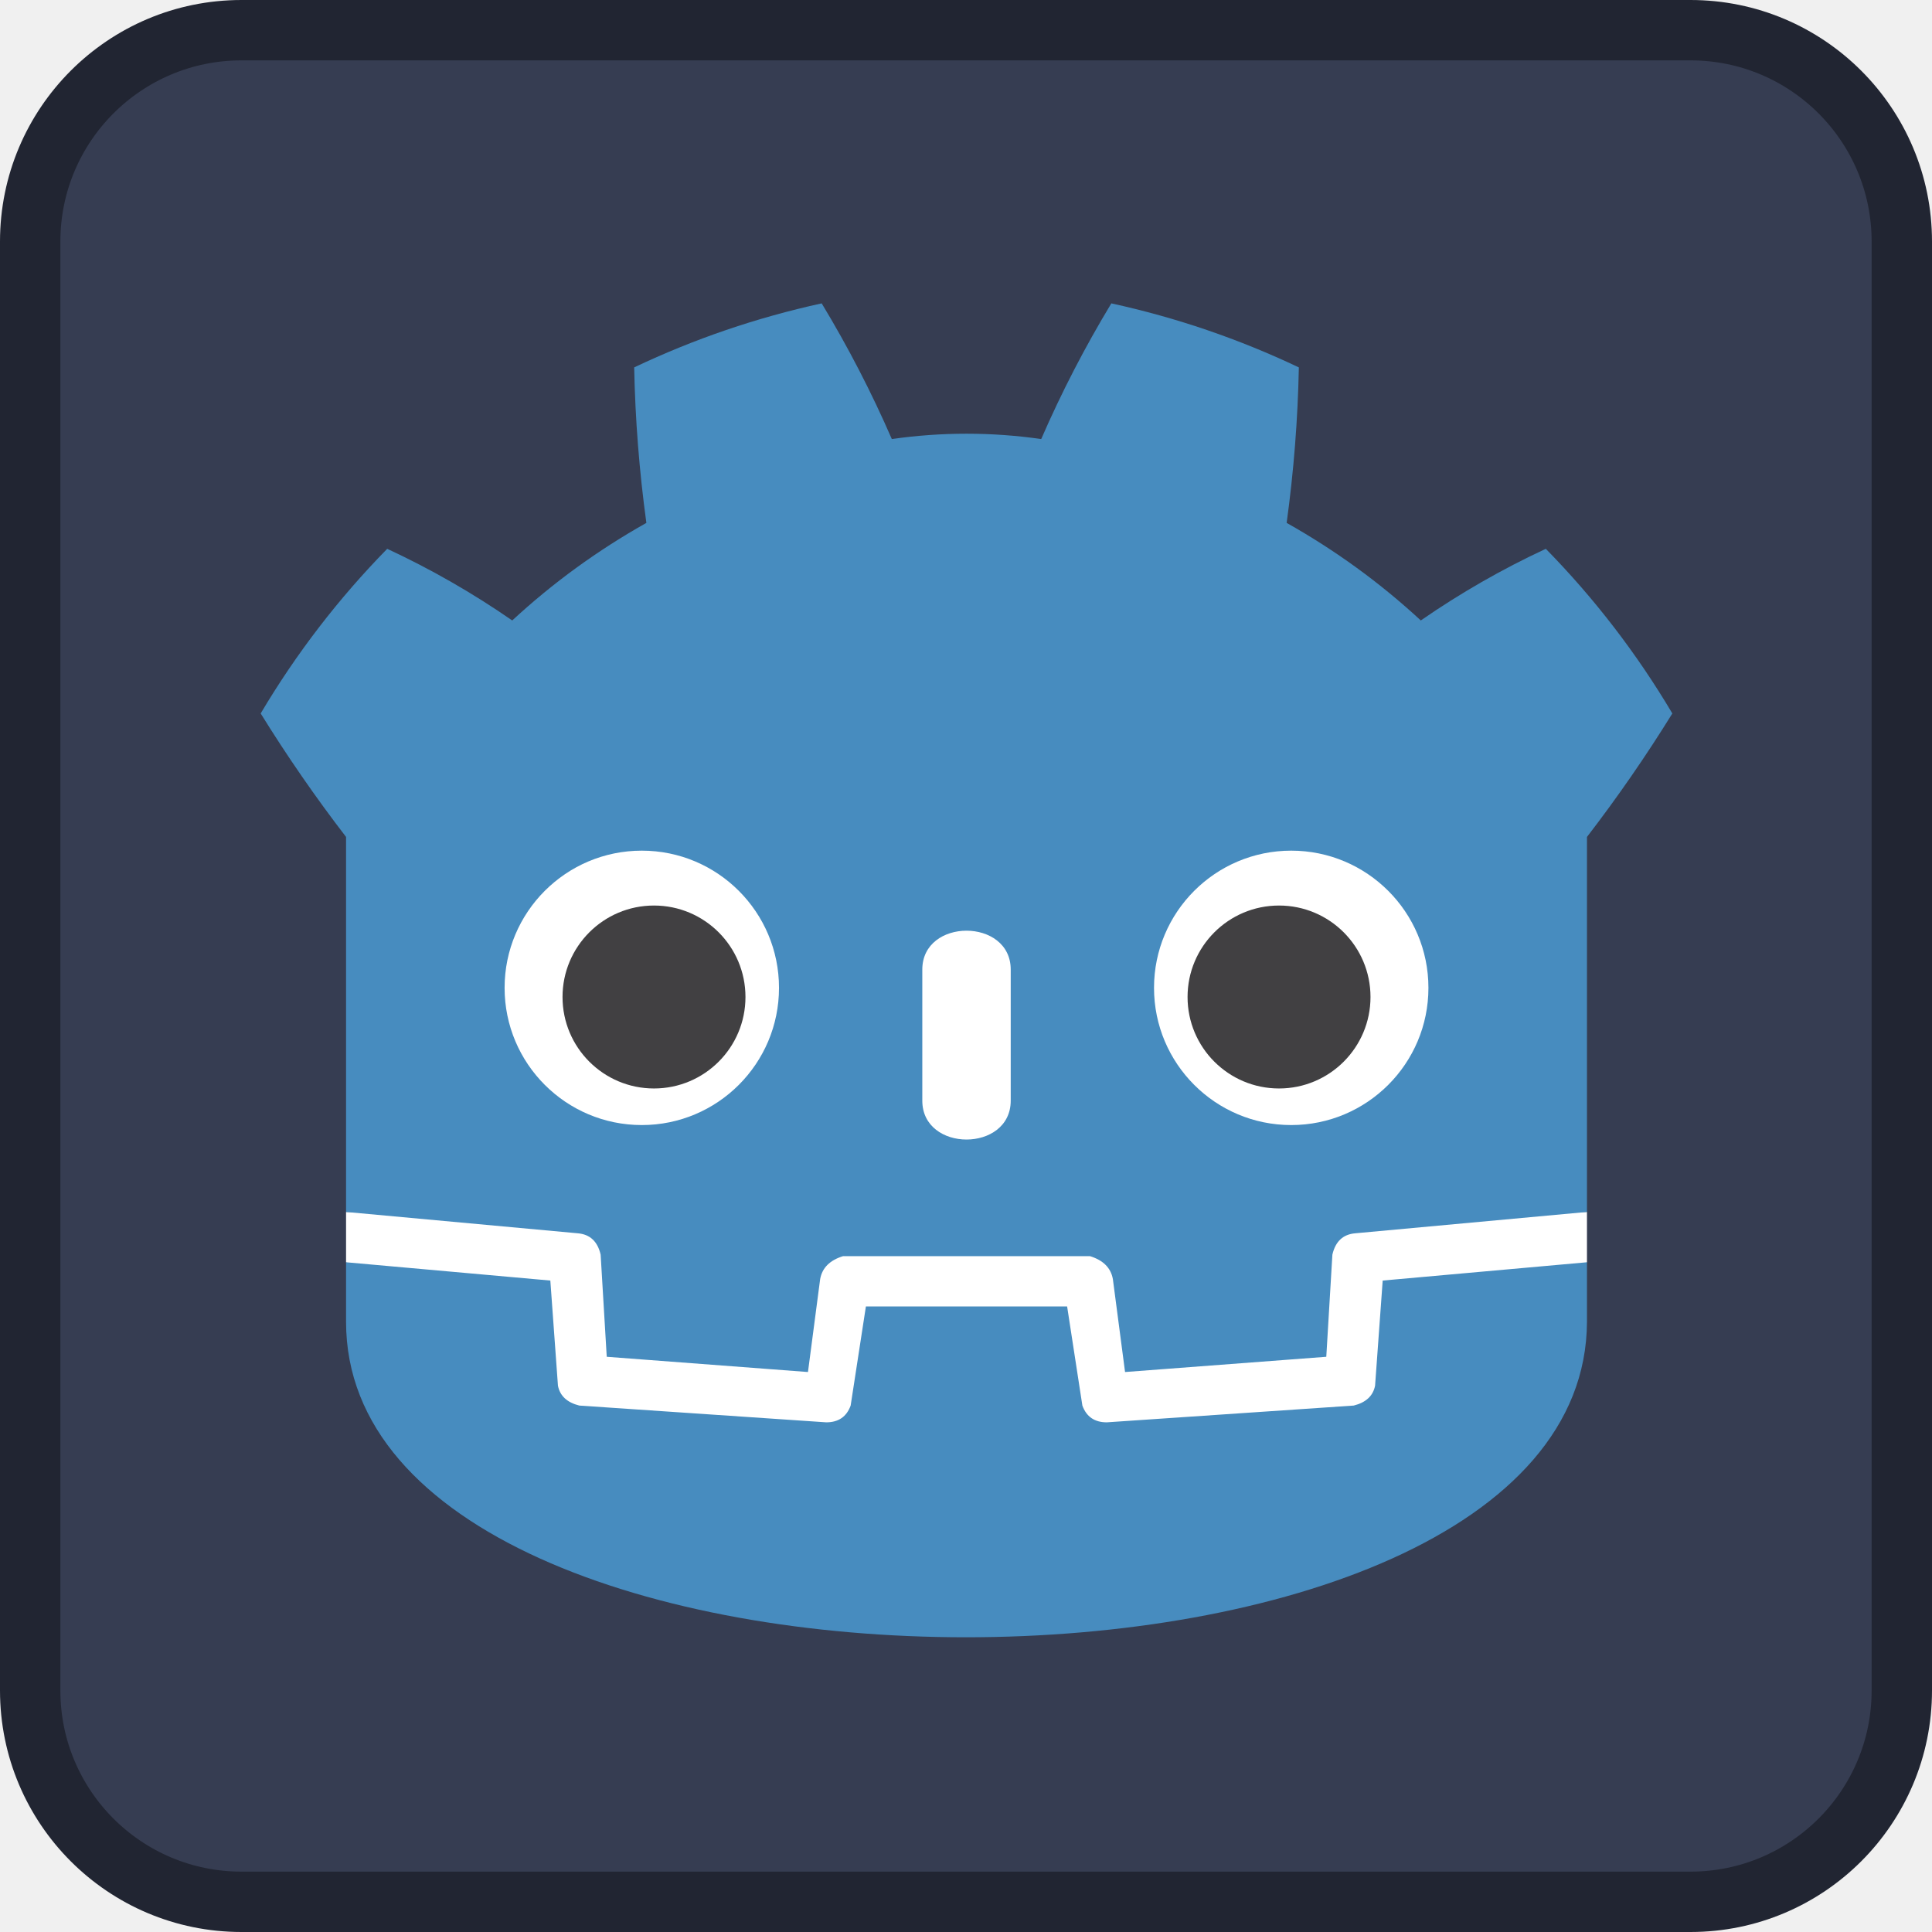
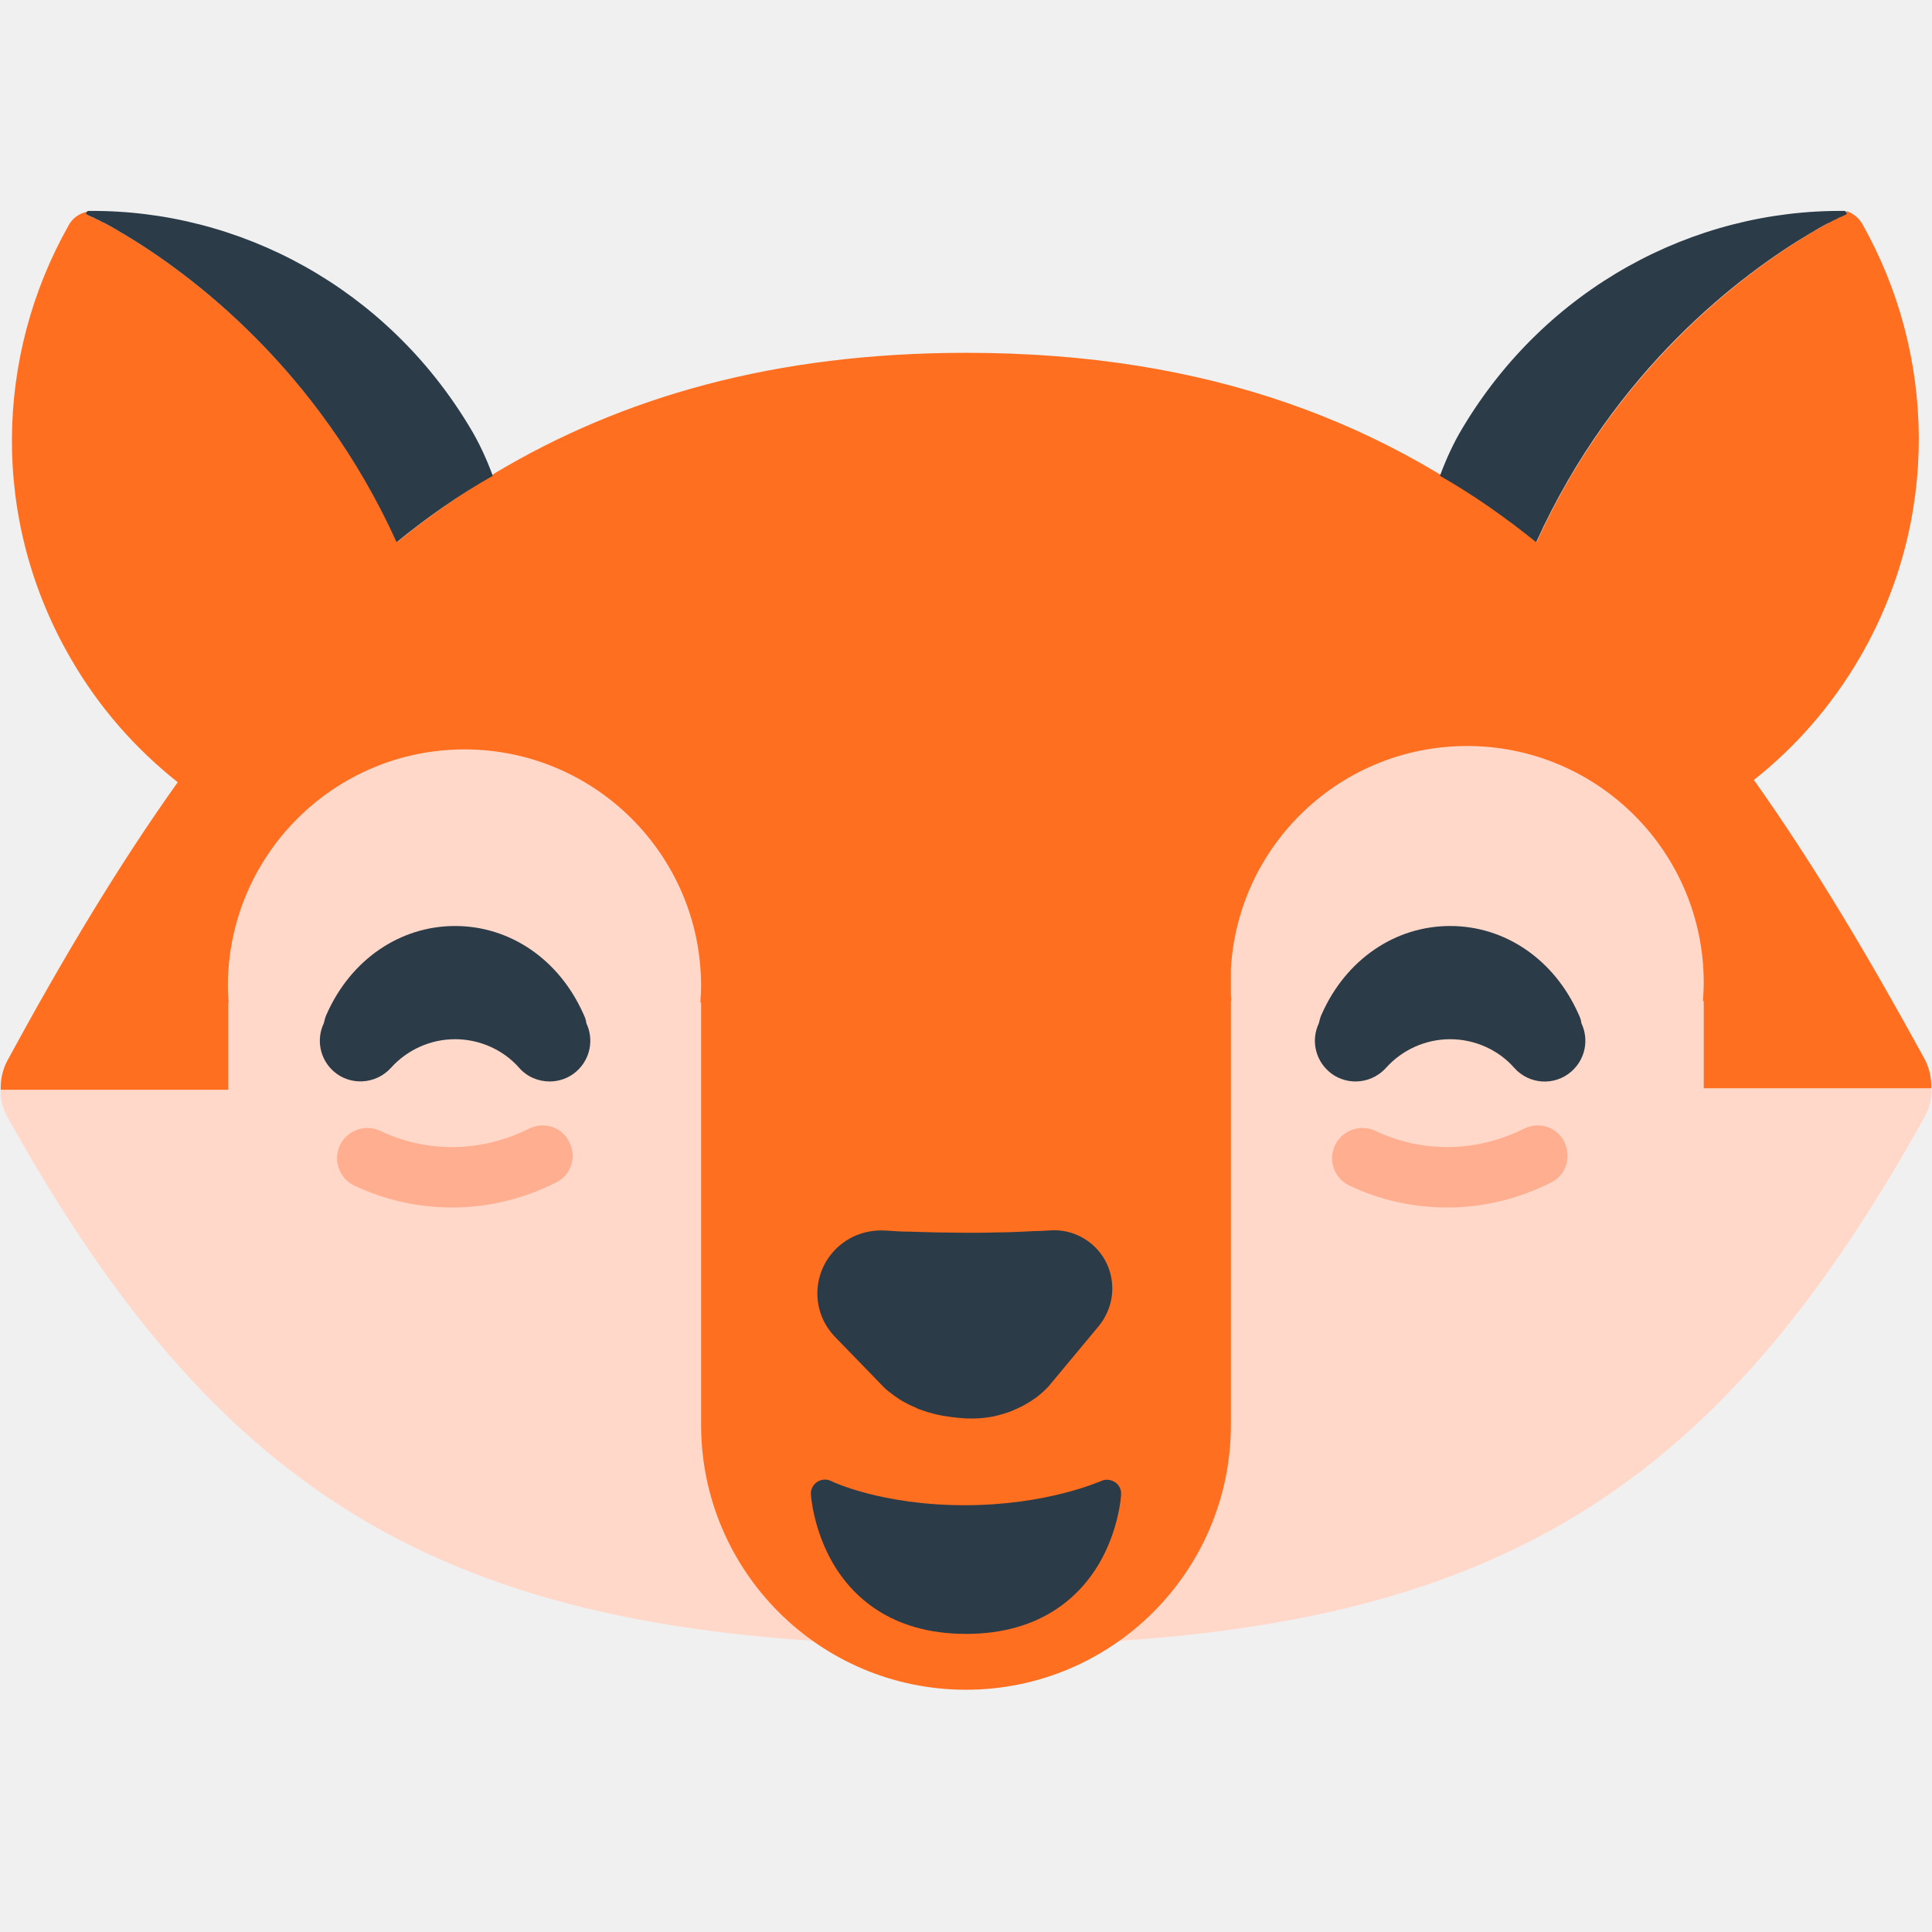
- <svg xmlns="http://www.w3.org/2000/svg" width="128" height="128">
-   <rect width="124" height="124" x="2" y="2" fill="#363d52" stroke="#212532" stroke-width="4" rx="14" />
-   <g fill="#fff" transform="translate(12.322 12.322)scale(.101)">
-     <path d="M105 673v33q407 354 814 0v-33z" />
-     <path fill="#478cbf" d="m105 673 152 14q12 1 15 14l4 67 132 10 8-61q2-11 15-15h162q13 4 15 15l8 61 132-10 4-67q3-13 15-14l152-14V427q30-39 56-81-35-59-83-108-43 20-82 47-40-37-88-64 7-51 8-102-59-28-123-42-26 43-46 89-49-7-98 0-20-46-46-89-64 14-123 42 1 51 8 102-48 27-88 64-39-27-82-47-48 49-83 108 26 42 56 81zm0 33v39c0 276 813 276 814 0v-39l-134 12-5 69q-2 10-14 13l-162 11q-12 0-16-11l-10-65H446l-10 65q-4 11-16 11l-162-11q-12-3-14-13l-5-69z" />
-     <path d="M483 600c0 34 58 34 58 0v-86c0-34-58-34-58 0z" />
-     <circle cx="725" cy="526" r="90" />
-     <circle cx="299" cy="526" r="90" />
-   </g>
-   <g fill="#414042" transform="translate(12.322 12.322)scale(.101)">
-     <circle cx="307" cy="532" r="60" />
-     <circle cx="717" cy="532" r="60" />
-   </g>
+ <svg xmlns="http://www.w3.org/2000/svg" width="800px" height="800px" viewBox="0 0 512 512" aria-hidden="true" role="img" class="iconify iconify--fxemoji" preserveAspectRatio="xMidYMid meet">
+   <path fill="#FFD8CA" d="M256 436.1c132.5 0 195.4-34.4 254.1-140.2c1.3-2.3 1.9-5 1.7-7.6h-60.3v-23.1h-.2c.1-1.6.2-3.3.2-4.9c0-34.6-28.1-62.7-62.7-62.7s-62.7 28.1-62.7 62.7c0 1.7.1 3.3.2 4.9H185.7c.1-1.4.2-2.9.2-4.4c0-34.6-28.1-62.7-62.7-62.7s-62.7 28.1-62.7 62.7c0 1.5.1 2.9.2 4.4h-.1v23.1H.2c-.2 2.6.4 5.2 1.7 7.6C60.7 401.7 123.5 436.1 256 436.1z" />
+   <path fill="#FF6F1F" d="M511.8 288.4c.1-2.7-.5-5.5-1.9-8c-14.5-26.5-29.2-51.3-45.1-73.7c11-8.7 20.6-19.6 28.1-32.5c21.3-36.7 20.1-80.4.6-114.9c-.9-1.6-2.5-2.8-4.2-3.4c.1.3.1.6-.2.8c-10.6 5.2-56.1 30.2-81.9 87c-39-31.5-86.8-50.2-151.1-50.2c-50.8 0-91.3 11.7-125.3 32.1v.1c-9 5.4-17.5 11.4-25.6 18c-21-46.1-54.8-71.2-72.6-81.8c-.1 0-.1-.1-.2-.1c-1.3-.8-2.5-1.5-3.6-2.1c-.1 0-.2-.1-.2-.1c-.5-.3-.9-.5-1.4-.7c-.1 0-.1-.1-.2-.1c-.5-.3-.9-.5-1.4-.7c-.1 0-.1-.1-.2-.1c-.3-.2-.7-.4-1-.5c-.1 0-.2-.1-.3-.1c-.3-.2-.7-.3-1-.5c-.1 0-.1-.1-.2-.1l-.1-.1v-.2c0-.1 0-.1.1-.2c0-.1.1-.1.1-.2c-2 .5-3.8 1.7-4.8 3.6c-19.5 34.5-20.8 78.1.6 114.9c7.5 13 17.2 23.9 28.3 32.7c-15.9 22.3-30.6 47-45 73.5c-1.4 2.5-2 5.3-1.9 8h60.3v-23.1h.1c-.1-1.4-.2-2.9-.2-4.4c0-34.6 28.1-62.7 62.7-62.7s62.7 28.1 62.7 62.7c0 1.5-.1 2.9-.2 4.4h.2v111.9c0 38.7 31.4 70.2 70.2 70.2c38.7 0 70.2-31.4 70.2-70.2V265.3h.1c0-.6-.1-1.2-.1-1.8v-6.6c1.8-33 29.1-59.2 62.6-59.2c34.6 0 62.7 28.1 62.7 62.7c0 1.7-.1 3.3-.2 4.9h.2v23.1h60.3z" />
+   <path fill="#2B3B47" d="M234.3 326.1s.7 0 1.9.1s2.9.2 4.9.2c2 .1 4.4.1 7 .2c2.5 0 5.3.1 8 .1s5.4 0 8-.1c2.5 0 4.9-.1 7-.2c2-.1 3.7-.2 4.9-.2c1.2-.1 1.9-.1 1.9-.1c8.5-.8 16.1 5.5 16.8 14c.4 4.2-1 8.2-3.5 11.3l-13.4 16.1l-.5.5c-.3.3-.8.8-1.4 1.3c-.6.5-1.3 1.1-2.1 1.6c-.8.6-1.8 1.1-2.8 1.7c-1 .5-2.1 1-3.3 1.5c-1.2.4-2.4.8-3.7 1.1c-2.5.6-5.3.8-8 .7c-1.4-.1-2.7-.2-4.1-.4c-.7-.1-1.3-.2-2-.3c-.7-.1-1.3-.3-1.9-.4c-.6-.1-1.3-.4-1.9-.5l-1.8-.6c-.6-.2-1.2-.4-1.7-.7c-.5-.2-1.1-.5-1.6-.7c-.5-.3-1-.5-1.5-.8c-.5-.3-.9-.5-1.3-.8c-.8-.5-1.5-1-2.1-1.5c-.6-.4-1.1-.9-1.4-1.1l-.5-.5l-12.9-13.3c-6.4-6.6-6.2-17 .3-23.4c3.6-3.5 8.2-5 12.7-4.8z" />
+   <path fill="#FFAF8F" d="M119.8 320c-8.8 0-17.7-1.9-25.9-5.8c-4-1.9-5.7-6.7-3.8-10.7c1.9-4 6.7-5.7 10.7-3.8c12.4 5.9 26.8 5.7 39.4-.6c4-2 8.8-.4 10.7 3.6c2 4 .4 8.8-3.6 10.7c-8.7 4.4-18.1 6.6-27.5 6.6z" />
+   <path fill="#FFAF8F" d="M383.5 320c-8.8 0-17.7-1.9-25.9-5.8c-4-1.9-5.7-6.7-3.8-10.7c1.9-4 6.7-5.7 10.7-3.8c12.4 5.9 26.8 5.7 39.4-.6c4-2 8.8-.4 10.7 3.6s.4 8.8-3.6 10.7c-8.7 4.4-18.1 6.6-27.5 6.6z" />
+   <path fill="#2B3B47" d="M155.4 271.2c-.1-.9-.4-1.7-.8-2.5c-6.4-14.4-19.4-23.3-34-23.3c-14.6 0-27.6 8.9-34 23.3c-.4.8-.6 1.7-.8 2.5c-2 4.2-1.1 9.4 2.6 12.7c4.4 3.9 11.2 3.5 15.2-.9c4.3-4.8 10.5-7.6 17-7.6s12.8 2.8 17 7.6c2.1 2.4 5.1 3.6 8.1 3.6c2.5 0 5.1-.9 7.1-2.7c3.7-3.3 4.6-8.5 2.6-12.7z" />
+   <path fill="#2B3B47" d="M419.1 271.2c-.1-.9-.4-1.7-.8-2.5c-6.4-14.4-19.4-23.3-34-23.3c-14.6 0-27.6 8.9-34 23.3c-.4.8-.6 1.7-.8 2.5c-2 4.2-1.1 9.4 2.6 12.7c2 1.8 4.6 2.7 7.1 2.7c3 0 5.9-1.2 8.1-3.6c4.3-4.8 10.5-7.6 17-7.6s12.8 2.8 17 7.6c3.9 4.4 10.7 4.9 15.2.9c3.7-3.3 4.6-8.5 2.6-12.7z" />
+   <path fill="#2B3B47" d="M256 433c-20 0-30.2-10.1-35.2-18.6c-5.3-9.1-5.9-18.1-5.9-18.4c-.1-1.3.6-2.6 1.7-3.3c1.1-.7 2.5-.8 3.7-.2c.1.1 13.3 6.4 35.3 6.4c22.1 0 36-6.4 36.2-6.4c1.2-.6 2.6-.4 3.7.3s1.7 2 1.6 3.3c0 .4-.6 9.4-5.9 18.4c-5 8.4-15.2 18.5-35.2 18.5z" />
+   <path fill="#2B3B47" d="M407.1 143.7c20.9-46.1 54.7-71.2 72.5-81.8c.1 0 .1-.1.2-.1c1.3-.8 2.5-1.5 3.6-2.1c.1 0 .2-.1.2-.1c.5-.3.9-.5 1.4-.7c.1 0 .1-.1.2-.1c.5-.3.9-.5 1.4-.7c.1 0 .1-.1.2-.1c.3-.2.7-.4 1-.5c.1 0 .2-.1.3-.1c.3-.2.7-.3 1-.5c.1 0 .1-.1.2-.1l.1-.1v-.2c0-.1 0-.1-.1-.2c-.1-.2-.3-.4-.5-.4c-40.2-.4-79.1 20.5-101.2 57.5c-2.3 3.8-4.3 8.1-6 12.7c8.8 5 17.3 11 25.5 17.6z" />
+   <path fill="#2B3B47" d="M105.1 143.7C84.2 97.6 50.4 72.5 32.6 61.9c-.1 0-.1-.1-.2-.1c-1.3-.8-2.5-1.5-3.6-2.1c-.1 0-.2-.1-.2-.1c-.5-.3-.9-.5-1.4-.7c-.1 0-.1-.1-.2-.1c-.5-.3-.9-.5-1.4-.7c-.1 0-.1-.1-.2-.1c-.3-.2-.7-.4-1-.5c-.1 0-.2-.1-.3-.1c-.3-.2-.7-.3-1-.5c-.1 0-.1-.1-.2-.1l-.1-.1v-.2c0-.1 0-.1.1-.2c.1-.2.3-.4.5-.4c40.2-.4 79.1 20.5 101.2 57.5c2.3 3.8 4.3 8.1 6 12.7c-8.9 5-17.4 11-25.5 17.6z" />
</svg>
